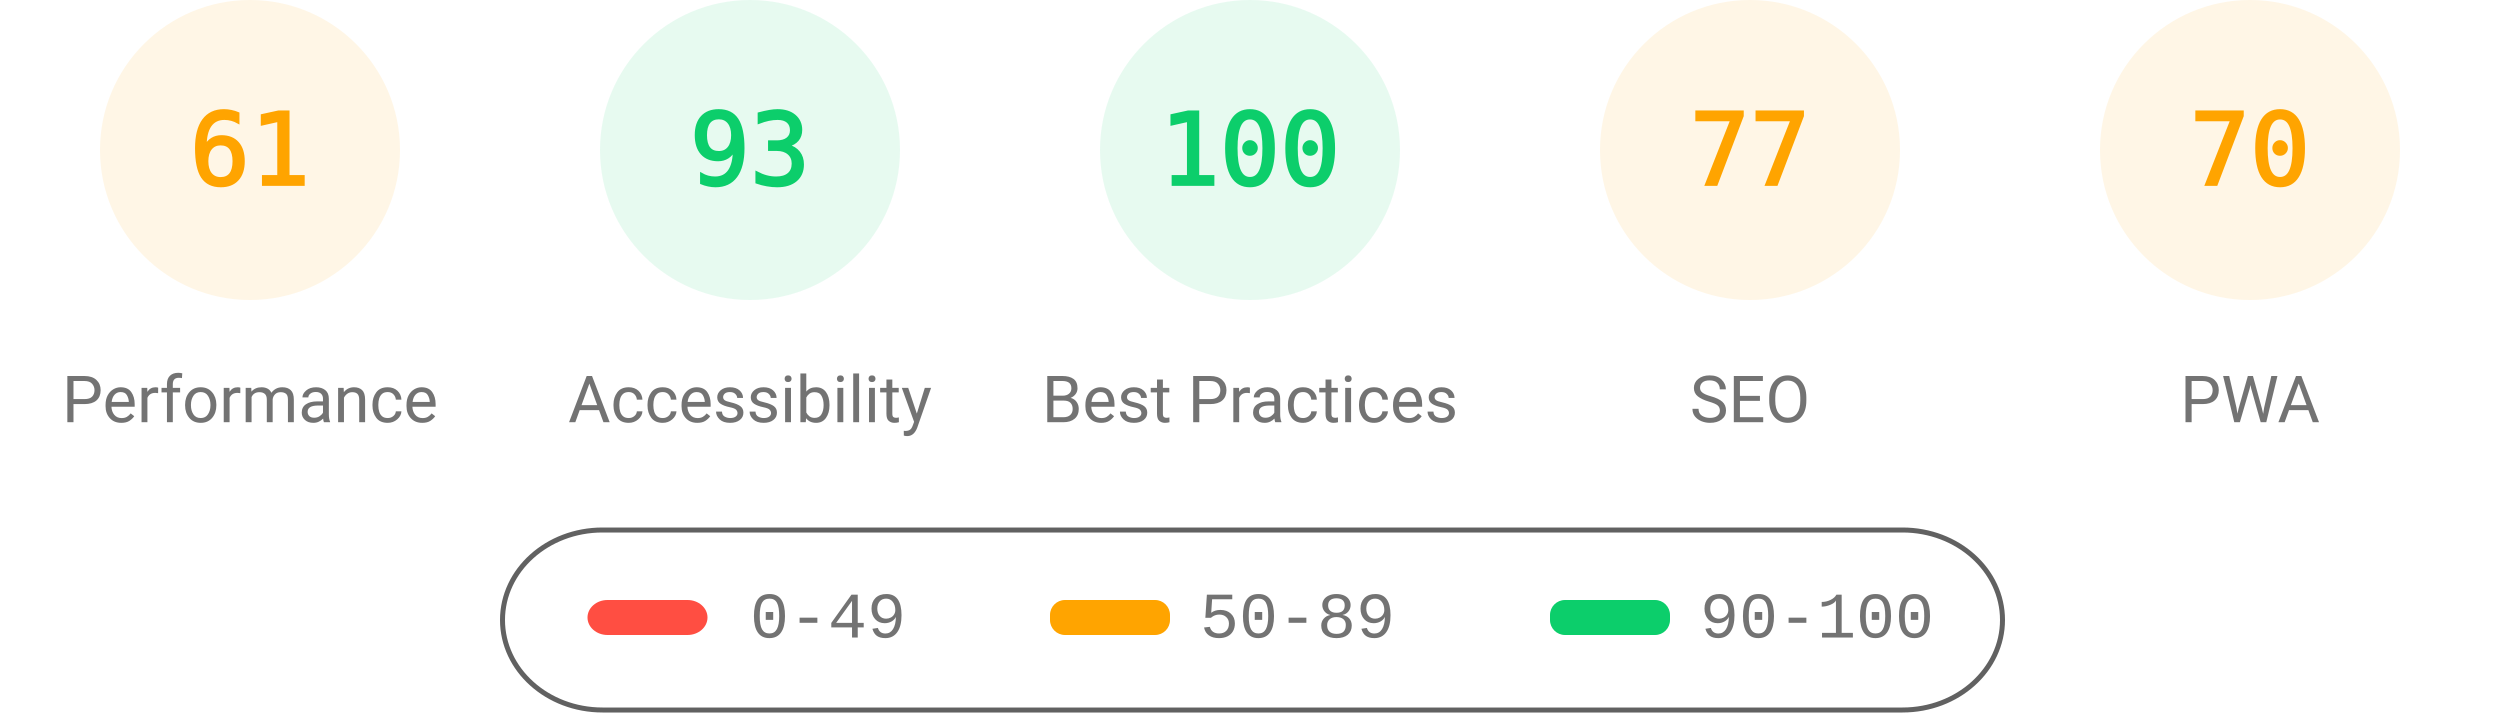
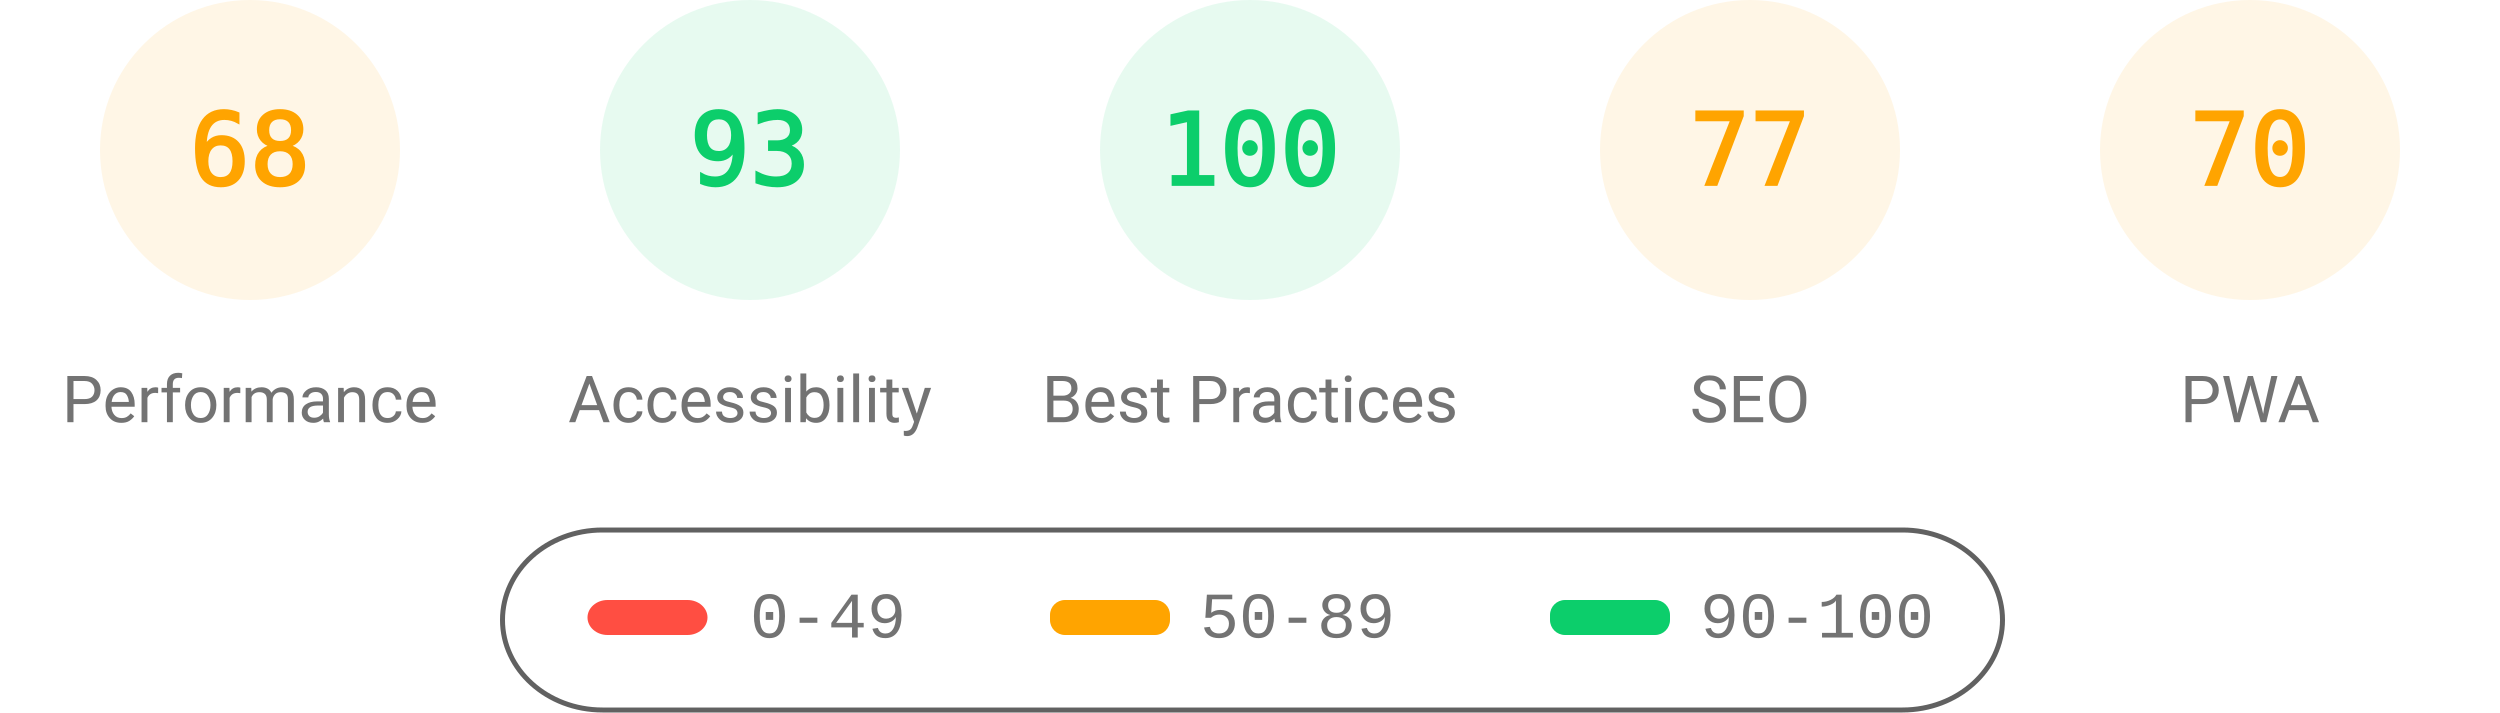
<svg xmlns="http://www.w3.org/2000/svg" fill="none" width="1000" height="285">
  <style>.gauge-base{opacity:.1}.gauge-arc{fill:none;animation-delay:250ms;stroke-linecap:round;transform:rotate(-90deg);transform-origin:100px 60px;animation:load-gauge 1s ease forwards}.guage-text{font-size:40px;font-family:monospace;text-align:center}.guage-red{color:#ff4e42;fill:#ff4e42;stroke:#ff4e42}.guage-orange{color:#ffa400;fill:#ffa400;stroke:#ffa400}.guage-green{color:#0cce6b;fill:#0cce6b;stroke:#0cce6b}.guage-undefined{color:#5c5c5c;fill:#5c5c5c;stroke:#5c5c5c}.guage-title{color:#737373;fill:#737373;stroke:none;font-size:26px;line-height:26px;font-family:Roboto,Halvetica,Arial,sans-serif}@keyframes load-gauge{from{stroke-dasharray:0 352.858}}</style>
  <svg class="guage-div guage-perf guage-orange" viewBox="0 0 200 200" width="200" height="200">
    <circle class="gauge-base" r="56" cx="100" cy="60" stroke-width="8" />
-     <circle class="gauge-arc guage-arc-1" r="56" cx="100" cy="60" stroke-width="8" style="stroke-dasharray:214.633,351.858" />
-     <text class="guage-text" x="100" y="60" alignment-baseline="central" dominant-baseline="central" text-anchor="middle">61</text>
+     <circle class="gauge-arc guage-arc-1" r="56" cx="100" cy="60" stroke-width="8" style="stroke-dasharray:239.263,351.858" />
+     <text class="guage-text" x="100" y="60" alignment-baseline="central" dominant-baseline="central" text-anchor="middle">68</text>
    <text class="guage-title" x="100" y="160" alignment-baseline="central" dominant-baseline="central" text-anchor="middle">Performance</text>
  </svg>
  <svg class="guage-div guage-acc guage-green" viewBox="0 0 200 200" width="200" height="200" x="200">
    <circle class="gauge-base" r="56" cx="100" cy="60" stroke-width="8" />
    <circle class="gauge-arc guage-arc-2" r="56" cx="100" cy="60" stroke-width="8" style="stroke-dasharray:327.228,351.858" />
    <text class="guage-text" x="100" y="60" alignment-baseline="central" dominant-baseline="central" text-anchor="middle">93</text>
    <text class="guage-title" x="100" y="160" alignment-baseline="central" dominant-baseline="central" text-anchor="middle">Accessibility</text>
  </svg>
  <svg class="guage-div guage-best guage-green" viewBox="0 0 200 200" width="200" height="200" x="400">
    <circle class="gauge-base" r="56" cx="100" cy="60" stroke-width="8" />
    <circle class="gauge-arc guage-arc-3" r="56" cx="100" cy="60" stroke-width="8" style="stroke-dasharray:351.858,351.858" />
    <text class="guage-text" x="100" y="60" alignment-baseline="central" dominant-baseline="central" text-anchor="middle">100</text>
    <text class="guage-title" x="100" y="160" alignment-baseline="central" dominant-baseline="central" text-anchor="middle">Best Practices</text>
  </svg>
  <svg class="guage-div guage-seo guage-orange" viewBox="0 0 200 200" width="200" height="200" x="600">
    <circle class="gauge-base" r="56" cx="100" cy="60" stroke-width="8" />
    <circle class="gauge-arc guage-arc-4" r="56" cx="100" cy="60" stroke-width="8" style="stroke-dasharray:270.931,351.858" />
    <text class="guage-text" x="100" y="60" alignment-baseline="central" dominant-baseline="central" text-anchor="middle">77</text>
    <text class="guage-title" x="100" y="160" alignment-baseline="central" dominant-baseline="central" text-anchor="middle">SEO</text>
  </svg>
  <svg class="guage-div guage-pwa guage-orange" viewBox="0 0 200 200" width="200" height="200" x="800">
    <circle class="gauge-base" r="56" cx="100" cy="60" stroke-width="8" />
    <circle class="gauge-arc guage-arc-4" r="56" cx="100" cy="60" stroke-width="8" style="stroke-dasharray:246.301,351.858" />
    <text class="guage-text" x="100" y="60" alignment-baseline="central" dominant-baseline="central" text-anchor="middle">70</text>
    <text class="guage-title" x="100" y="160" alignment-baseline="central" dominant-baseline="central" text-anchor="middle">PWA</text>
  </svg>
  <svg width="604" height="76" x="200" y="210">
    <path fill="none" id="canvas_background" d="M-1-1h604v80H-1z" />
    <rect fill-opacity="0" stroke="#616161" stroke-width="2" rx="40" id="svg_2" height="72" width="600" y="2" x="1" fill="#000" />
    <rect stroke="#000" rx="8" id="svg_3" height="14" width="48" y="30" x="35" stroke-opacity="null" stroke-width="0" fill="#ff4e42" />
    <rect stroke="#000" rx="6" id="svg_4" height="14" width="48" y="30" x="220" stroke-opacity="null" stroke-width="0" fill="#ffa400" />
    <rect stroke="#000" rx="6" id="svg_5" height="14" width="48" y="30" x="420" stroke-opacity="null" stroke-width="0" fill="#0cce6b" />
    <text xml:space="preserve" text-anchor="start" font-family="'Courier New', Courier, monospace" font-size="26" id="svg_6" y="45" x="100" stroke-opacity="null" stroke-width="0" stroke="#000" fill="#737373">0-49</text>
    <text xml:space="preserve" text-anchor="start" font-family="'Courier New', Courier, monospace" font-size="26" id="svg_7" y="45" x="280" stroke-opacity="null" stroke-width="0" stroke="#000" fill="#737373">50-89</text>
    <text xml:space="preserve" text-anchor="start" font-family="'Courier New', Courier, monospace" font-size="26" id="svg_8" y="45" x="480" stroke-opacity="null" stroke-width="0" stroke="#000" fill="#737373">90-100</text>
  </svg>
</svg>
